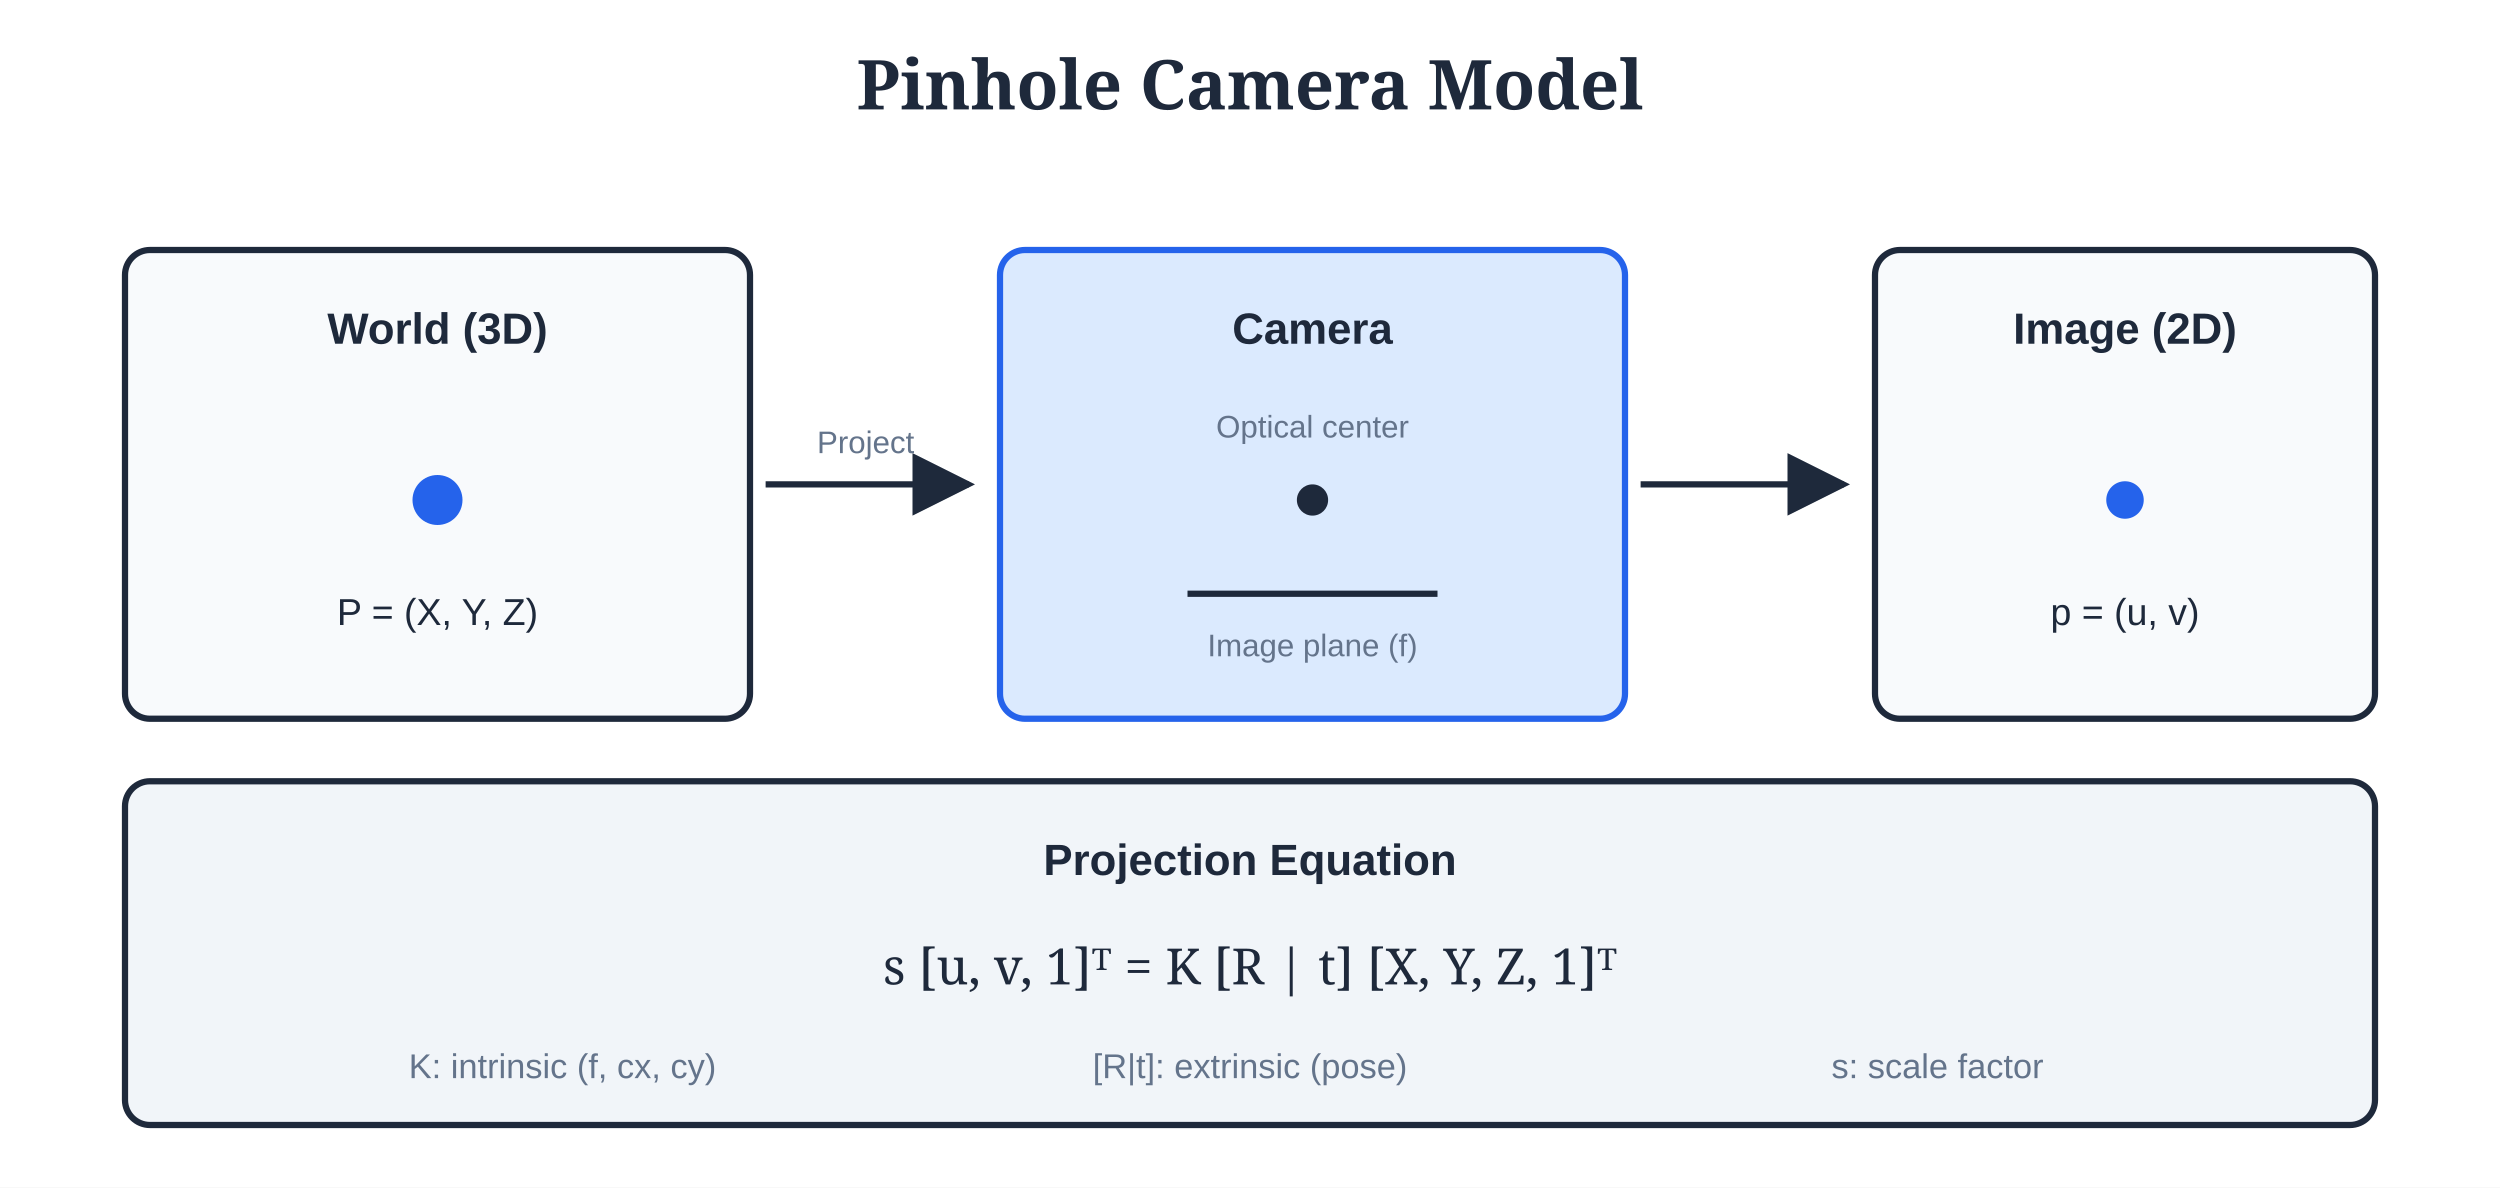
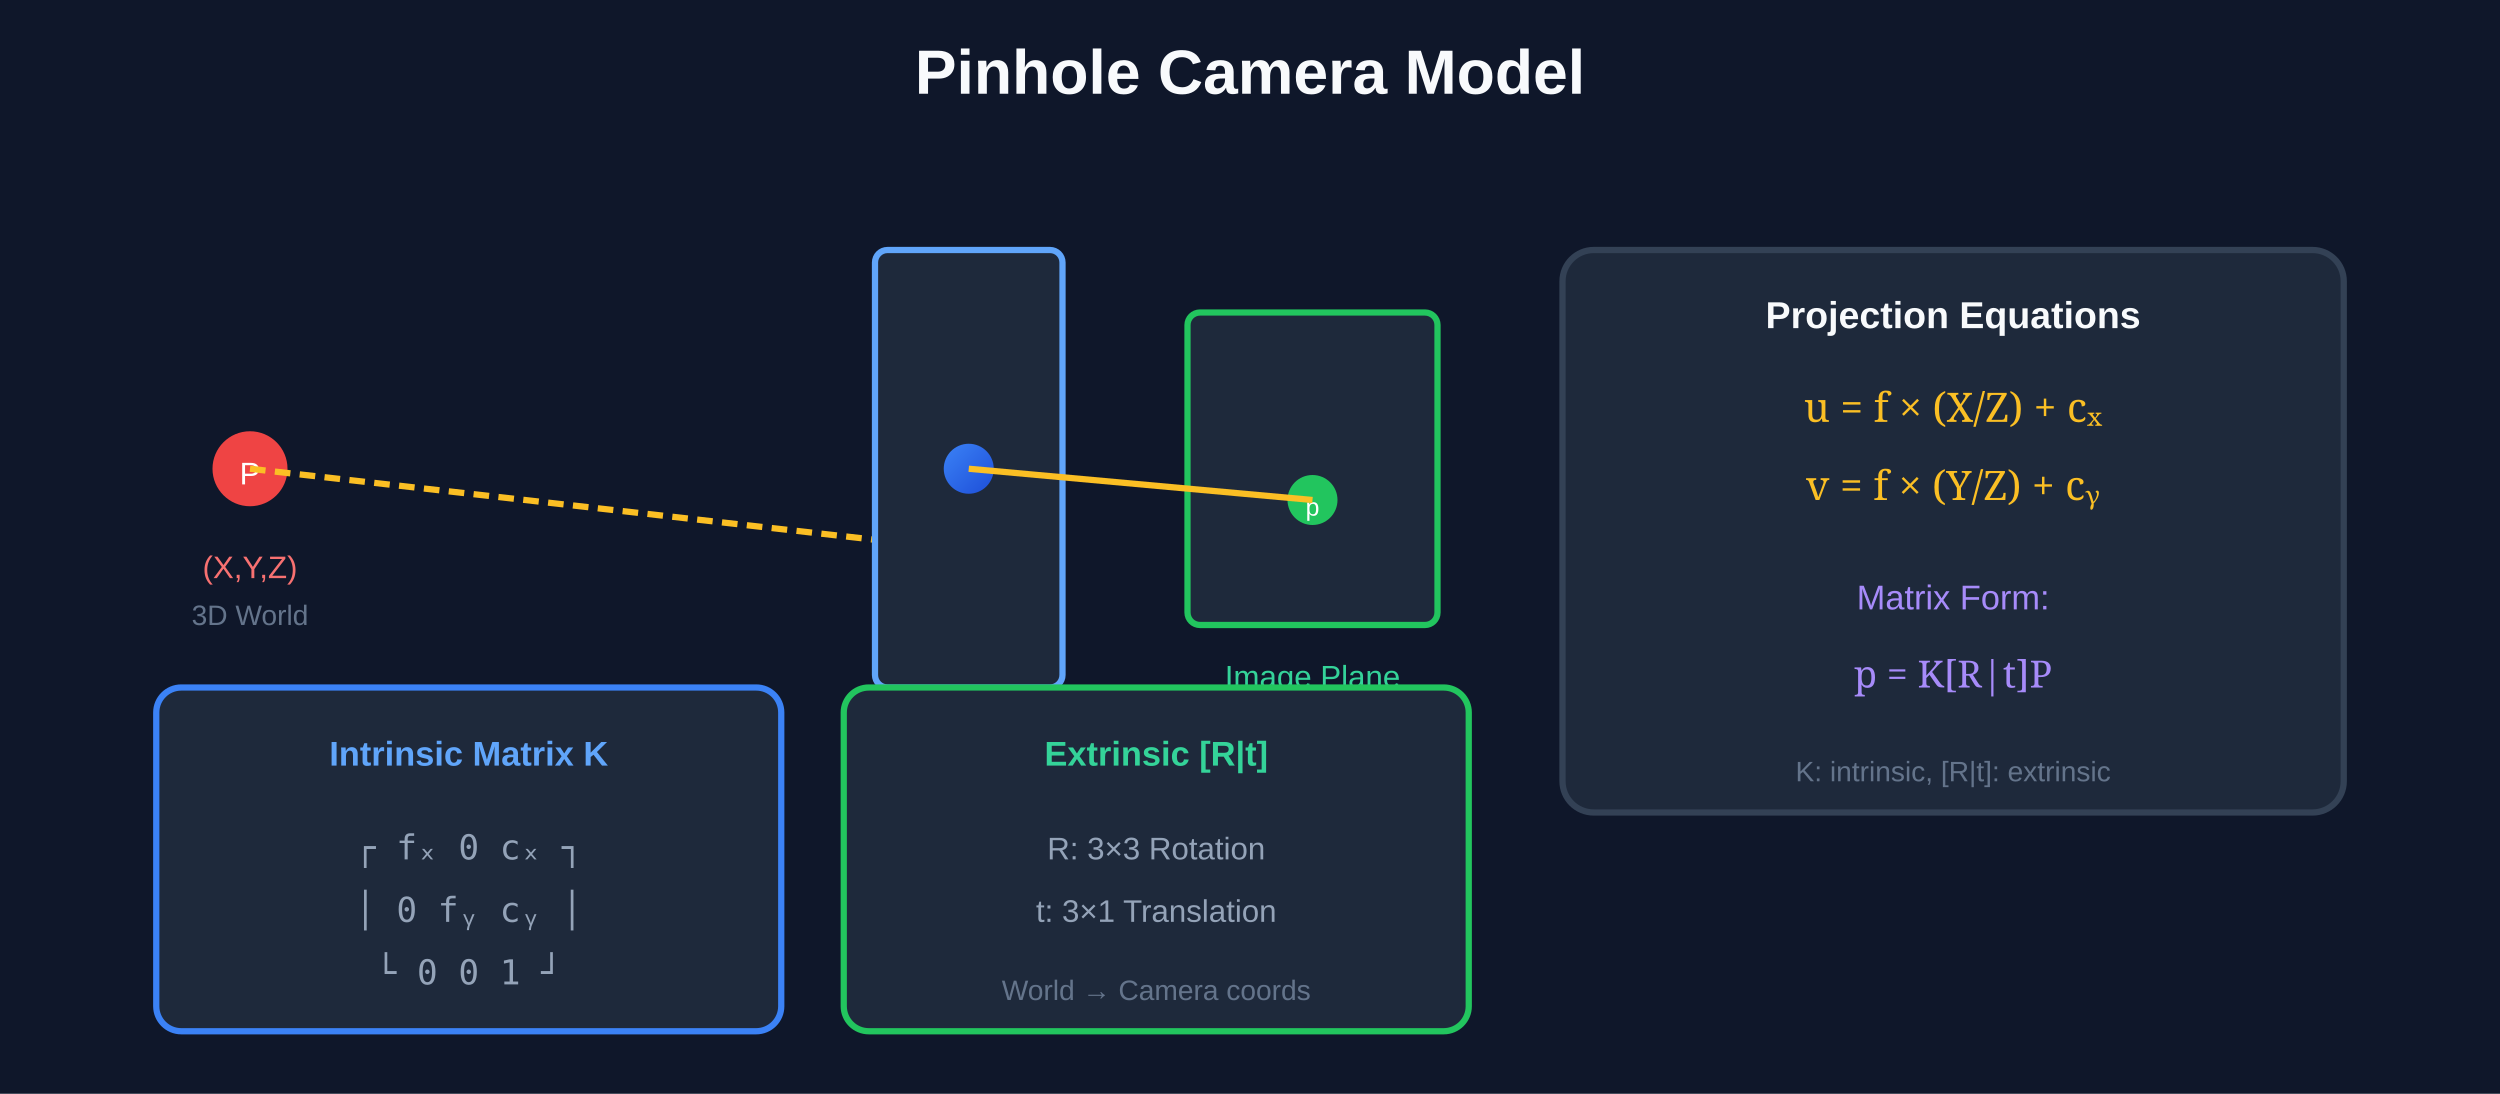
- <svg xmlns="http://www.w3.org/2000/svg" viewBox="0 0 800 380">
-   <rect width="800" height="380" fill="#ffffff" />
-   <text x="400" y="35" font-family="Georgia, serif" font-size="22" font-weight="bold" fill="#1e293b" text-anchor="middle">Pinhole Camera Model</text>
-   <rect x="40" y="80" width="200" height="150" fill="#f8fafc" stroke="#1e293b" stroke-width="2" rx="8" />
-   <text x="140" y="110" font-family="Arial, sans-serif" font-size="14" font-weight="bold" fill="#1e293b" text-anchor="middle">World (3D)</text>
-   <circle cx="140" cy="160" r="8" fill="#2563eb" />
-   <text x="140" y="200" font-family="Arial, sans-serif" font-size="12" fill="#1e293b" text-anchor="middle">P = (X, Y, Z)</text>
-   <path d="M 245 155 L 310 155" stroke="#1e293b" stroke-width="2" marker-end="url(#arr)" />
-   <text x="277" y="145" font-family="Arial, sans-serif" font-size="10" fill="#64748b" text-anchor="middle">Project</text>
+ <svg xmlns="http://www.w3.org/2000/svg" viewBox="0 0 800 350">
  <defs>
-     <marker id="arr" markerWidth="10" markerHeight="10" refX="9" refY="5" orient="auto">
-       <path d="M0,0 L0,10 L10,5 z" fill="#1e293b" />
-     </marker>
+     <linearGradient id="lensGrad" x1="0%" y1="0%" x2="100%" y2="100%">
+       <stop offset="0%" style="stop-color:#3b82f6" />
+       <stop offset="100%" style="stop-color:#1d4ed8" />
+     </linearGradient>
  </defs>
-   <rect x="320" y="80" width="200" height="150" fill="#dbeafe" stroke="#2563eb" stroke-width="2" rx="8" />
-   <text x="420" y="110" font-family="Arial, sans-serif" font-size="14" font-weight="bold" fill="#1e293b" text-anchor="middle">Camera</text>
-   <circle cx="420" cy="160" r="5" fill="#1e293b" />
-   <text x="420" y="140" font-family="Arial, sans-serif" font-size="10" fill="#64748b" text-anchor="middle">Optical center</text>
-   <line x1="380" y1="190" x2="460" y2="190" stroke="#1e293b" stroke-width="2" />
-   <text x="420" y="210" font-family="Arial, sans-serif" font-size="10" fill="#64748b" text-anchor="middle">Image plane (f)</text>
-   <path d="M 525 155 L 590 155" stroke="#1e293b" stroke-width="2" marker-end="url(#arr)" />
-   <rect x="600" y="80" width="160" height="150" fill="#f8fafc" stroke="#1e293b" stroke-width="2" rx="8" />
-   <text x="680" y="110" font-family="Arial, sans-serif" font-size="14" font-weight="bold" fill="#1e293b" text-anchor="middle">Image (2D)</text>
-   <circle cx="680" cy="160" r="6" fill="#2563eb" />
-   <text x="680" y="200" font-family="Arial, sans-serif" font-size="12" fill="#1e293b" text-anchor="middle">p = (u, v)</text>
-   <rect x="40" y="250" width="720" height="110" fill="#f1f5f9" stroke="#1e293b" stroke-width="2" rx="8" />
-   <text x="400" y="280" font-family="Arial, sans-serif" font-size="14" font-weight="bold" fill="#1e293b" text-anchor="middle">Projection Equation</text>
-   <text x="400" y="315" font-family="Georgia, serif" font-size="16" fill="#1e293b" text-anchor="middle">s [u, v, 1]ᵀ = K [R | t] [X, Y, Z, 1]ᵀ</text>
-   <text x="180" y="345" font-family="Arial, sans-serif" font-size="11" fill="#64748b" text-anchor="middle">K: intrinsic (f, cx, cy)</text>
-   <text x="400" y="345" font-family="Arial, sans-serif" font-size="11" fill="#64748b" text-anchor="middle">[R|t]: extrinsic (pose)</text>
-   <text x="620" y="345" font-family="Arial, sans-serif" font-size="11" fill="#64748b" text-anchor="middle">s: scale factor</text>
+   <rect width="800" height="350" fill="#0f172a" />
+   <text x="400" y="30" text-anchor="middle" font-family="Arial, sans-serif" font-size="20" font-weight="bold" fill="#f8fafc">Pinhole Camera Model</text>
+   <g transform="translate(50, 100)">
+     <circle cx="30" cy="50" r="12" fill="#ef4444" />
+     <text x="30" y="55" text-anchor="middle" font-family="Arial, sans-serif" font-size="10" fill="#fff">P</text>
+     <text x="30" y="85" text-anchor="middle" font-family="Arial, sans-serif" font-size="10" fill="#f87171">(X,Y,Z)</text>
+     <text x="30" y="100" text-anchor="middle" font-family="Arial, sans-serif" font-size="9" fill="#64748b">3D World</text>
+   </g>
+   <line x1="80" y1="150" x2="300" y2="175" stroke="#fbbf24" stroke-width="2" stroke-dasharray="5,3" />
+   <g transform="translate(280, 80)">
+     <rect width="60" height="140" rx="4" fill="#1e293b" stroke="#60a5fa" stroke-width="2" />
+     <circle cx="30" cy="70" r="8" fill="url(#lensGrad)" />
+     <text x="30" y="170" text-anchor="middle" font-family="Arial, sans-serif" font-size="10" fill="#60a5fa">Pinhole</text>
+     <text x="30" y="185" text-anchor="middle" font-family="Arial, sans-serif" font-size="9" fill="#64748b">f (focal)</text>
+   </g>
+   <g transform="translate(380, 100)">
+     <rect width="80" height="100" rx="4" fill="#1e293b" stroke="#22c55e" stroke-width="2" />
+     <circle cx="40" cy="60" r="8" fill="#22c55e" />
+     <text x="40" y="65" text-anchor="middle" font-family="Arial, sans-serif" font-size="8" fill="#fff">p</text>
+     <text x="40" y="120" text-anchor="middle" font-family="Arial, sans-serif" font-size="10" fill="#34d399">Image Plane</text>
+     <text x="40" y="135" text-anchor="middle" font-family="Arial, sans-serif" font-size="9" fill="#64748b">(u, v)</text>
+   </g>
+   <line x1="310" y1="150" x2="420" y2="160" stroke="#fbbf24" stroke-width="2" />
+   <g transform="translate(500, 80)">
+     <rect width="250" height="180" rx="10" fill="#1e293b" stroke="#334155" stroke-width="2" />
+     <text x="125" y="25" text-anchor="middle" font-family="Arial, sans-serif" font-size="12" font-weight="bold" fill="#f8fafc">Projection Equations</text>
+     <text x="125" y="55" text-anchor="middle" font-family="Georgia, serif" font-size="13" fill="#fbbf24">u = f × (X/Z) + cₓ</text>
+     <text x="125" y="80" text-anchor="middle" font-family="Georgia, serif" font-size="13" fill="#fbbf24">v = f × (Y/Z) + cᵧ</text>
+     <text x="125" y="115" text-anchor="middle" font-family="Arial, sans-serif" font-size="11" fill="#a78bfa">Matrix Form:</text>
+     <text x="125" y="140" text-anchor="middle" font-family="Georgia, serif" font-size="12" fill="#a78bfa">p = K[R|t]P</text>
+     <text x="125" y="170" text-anchor="middle" font-family="Arial, sans-serif" font-size="9" fill="#64748b">K: intrinsic, [R|t]: extrinsic</text>
+   </g>
+   <g transform="translate(50, 220)">
+     <rect width="200" height="110" rx="8" fill="#1e293b" stroke="#3b82f6" stroke-width="2" />
+     <text x="100" y="25" text-anchor="middle" font-family="Arial, sans-serif" font-size="11" font-weight="bold" fill="#60a5fa">Intrinsic Matrix K</text>
+     <text x="100" y="55" text-anchor="middle" font-family="monospace" font-size="11" fill="#94a3b8">┌ fₓ  0  cₓ ┐</text>
+     <text x="100" y="75" text-anchor="middle" font-family="monospace" font-size="11" fill="#94a3b8">│ 0  fᵧ  cᵧ │</text>
+     <text x="100" y="95" text-anchor="middle" font-family="monospace" font-size="11" fill="#94a3b8">└ 0   0   1 ┘</text>
+   </g>
+   <g transform="translate(270, 220)">
+     <rect width="200" height="110" rx="8" fill="#1e293b" stroke="#22c55e" stroke-width="2" />
+     <text x="100" y="25" text-anchor="middle" font-family="Arial, sans-serif" font-size="11" font-weight="bold" fill="#34d399">Extrinsic [R|t]</text>
+     <text x="100" y="55" text-anchor="middle" font-family="Arial, sans-serif" font-size="10" fill="#94a3b8">R: 3×3 Rotation</text>
+     <text x="100" y="75" text-anchor="middle" font-family="Arial, sans-serif" font-size="10" fill="#94a3b8">t: 3×1 Translation</text>
+     <text x="100" y="100" text-anchor="middle" font-family="Arial, sans-serif" font-size="9" fill="#64748b">World → Camera coords</text>
+   </g>
</svg>
